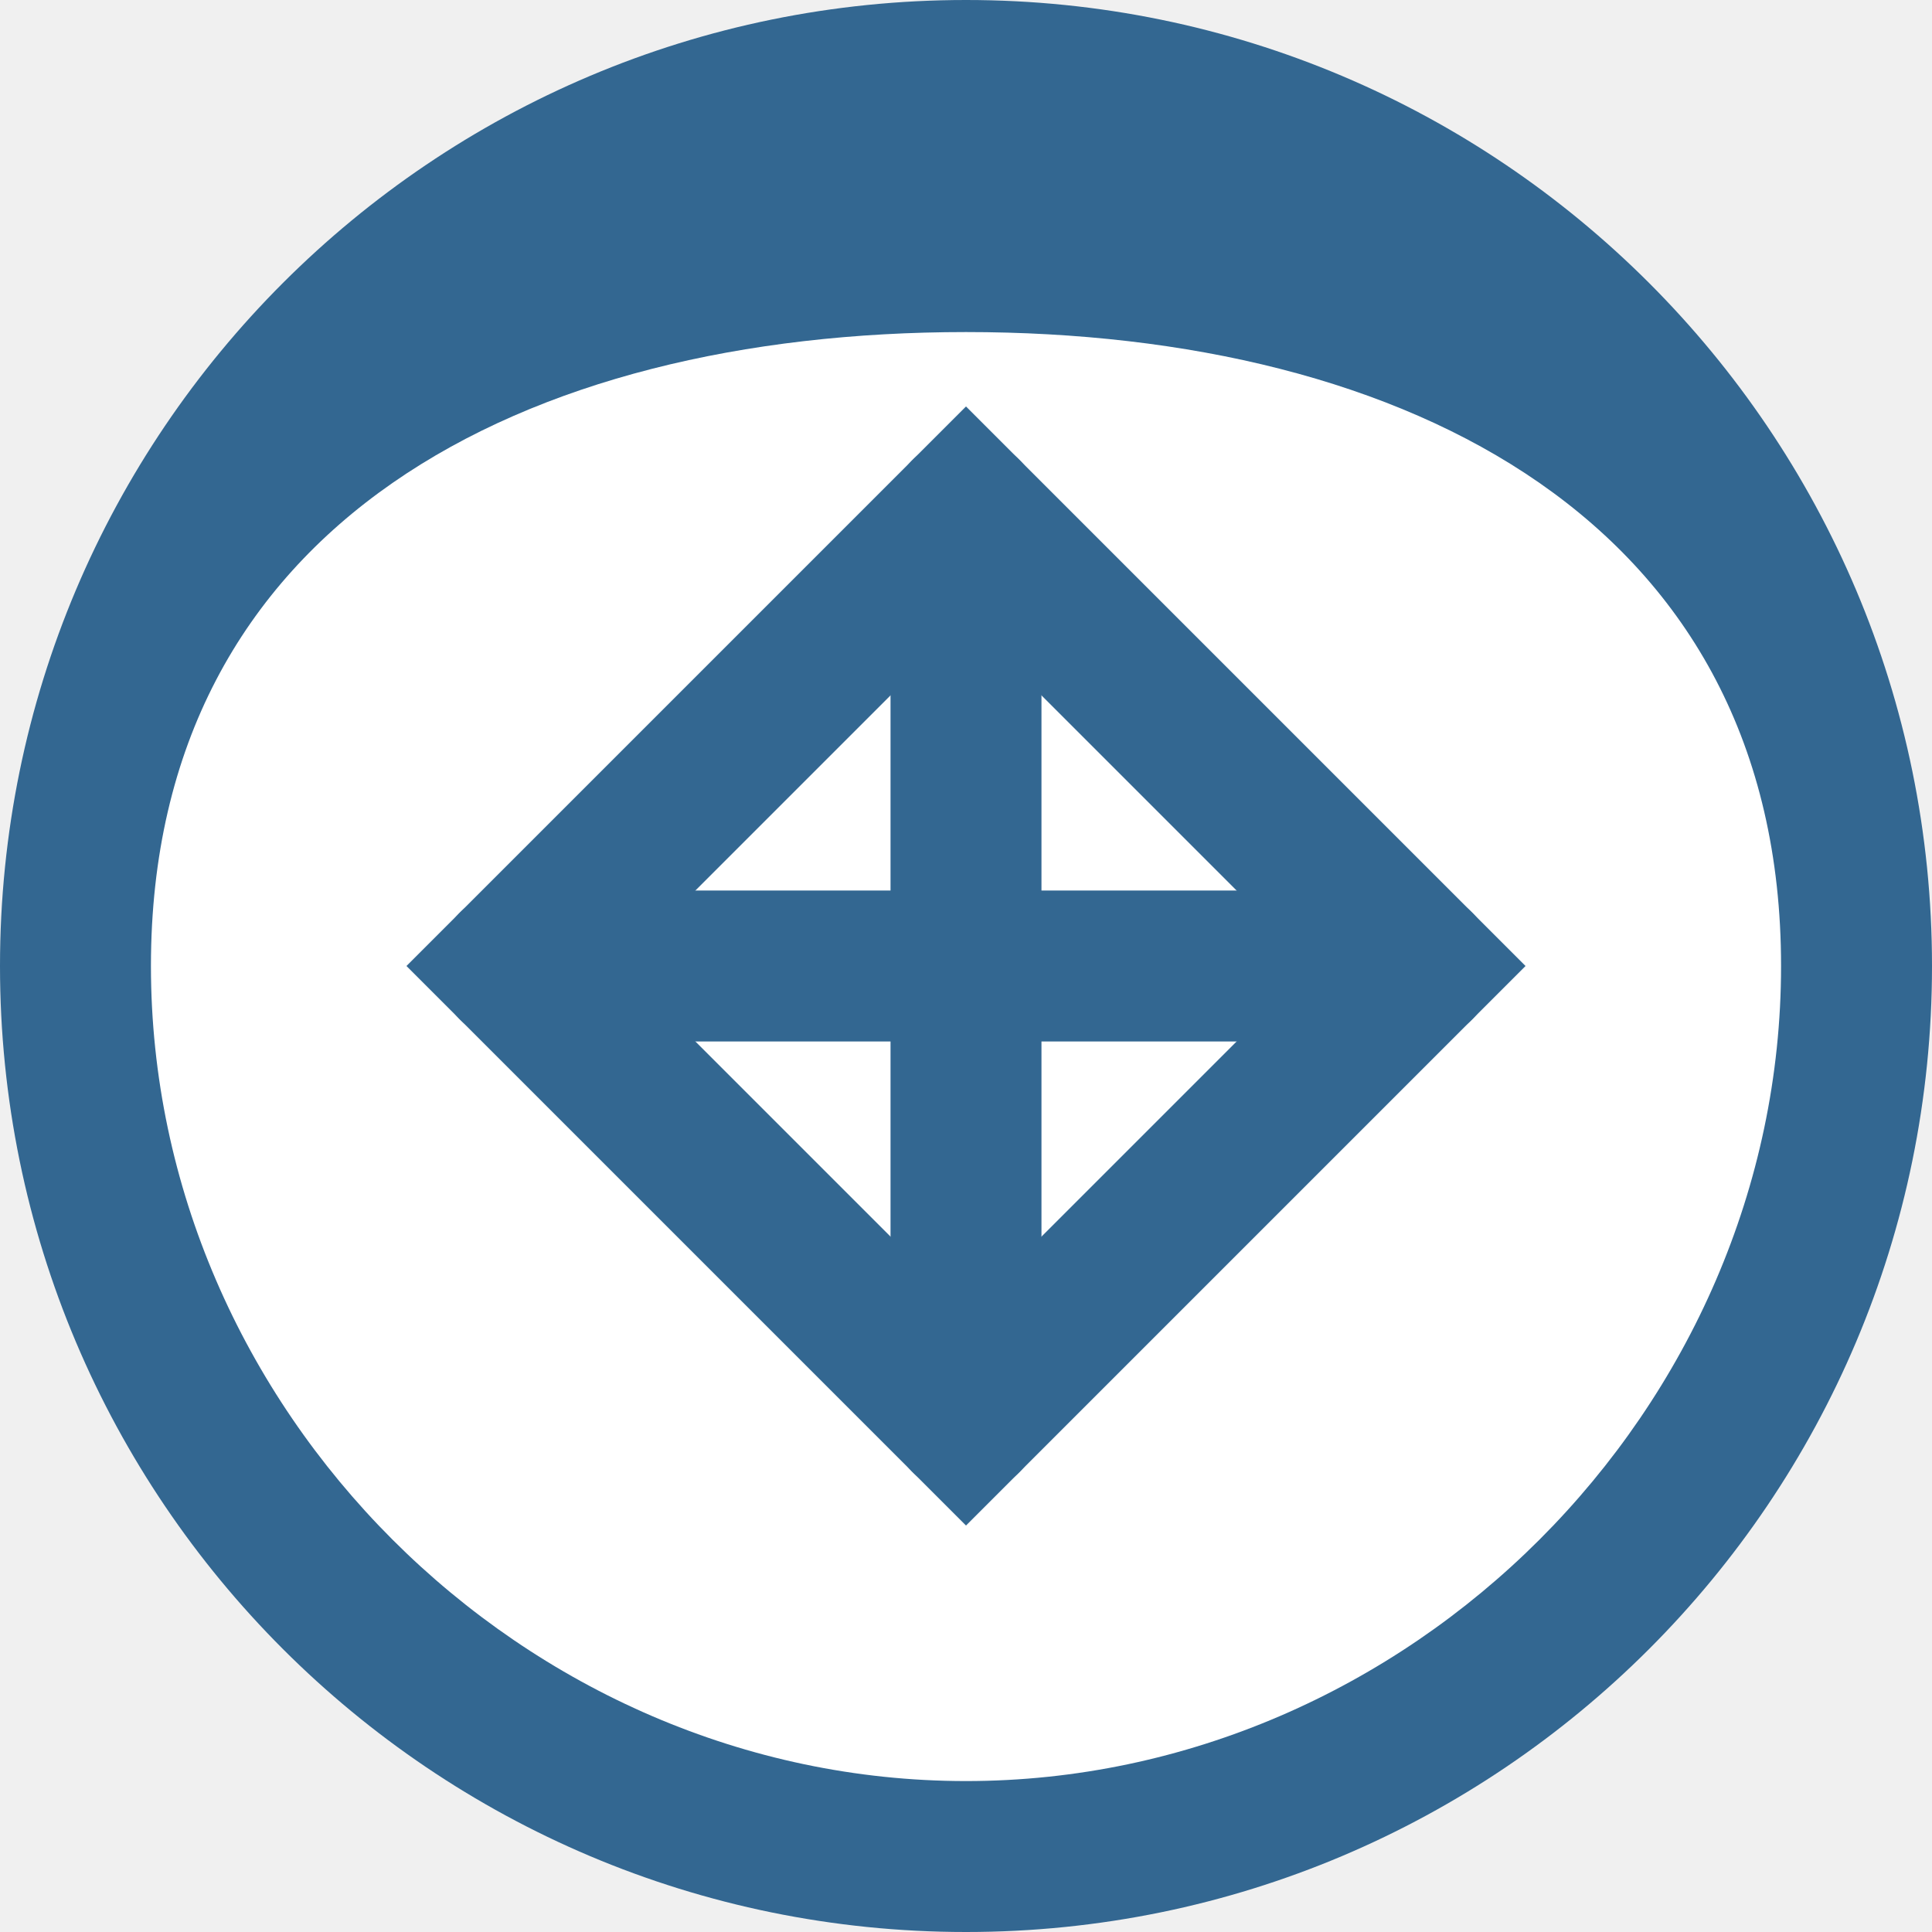
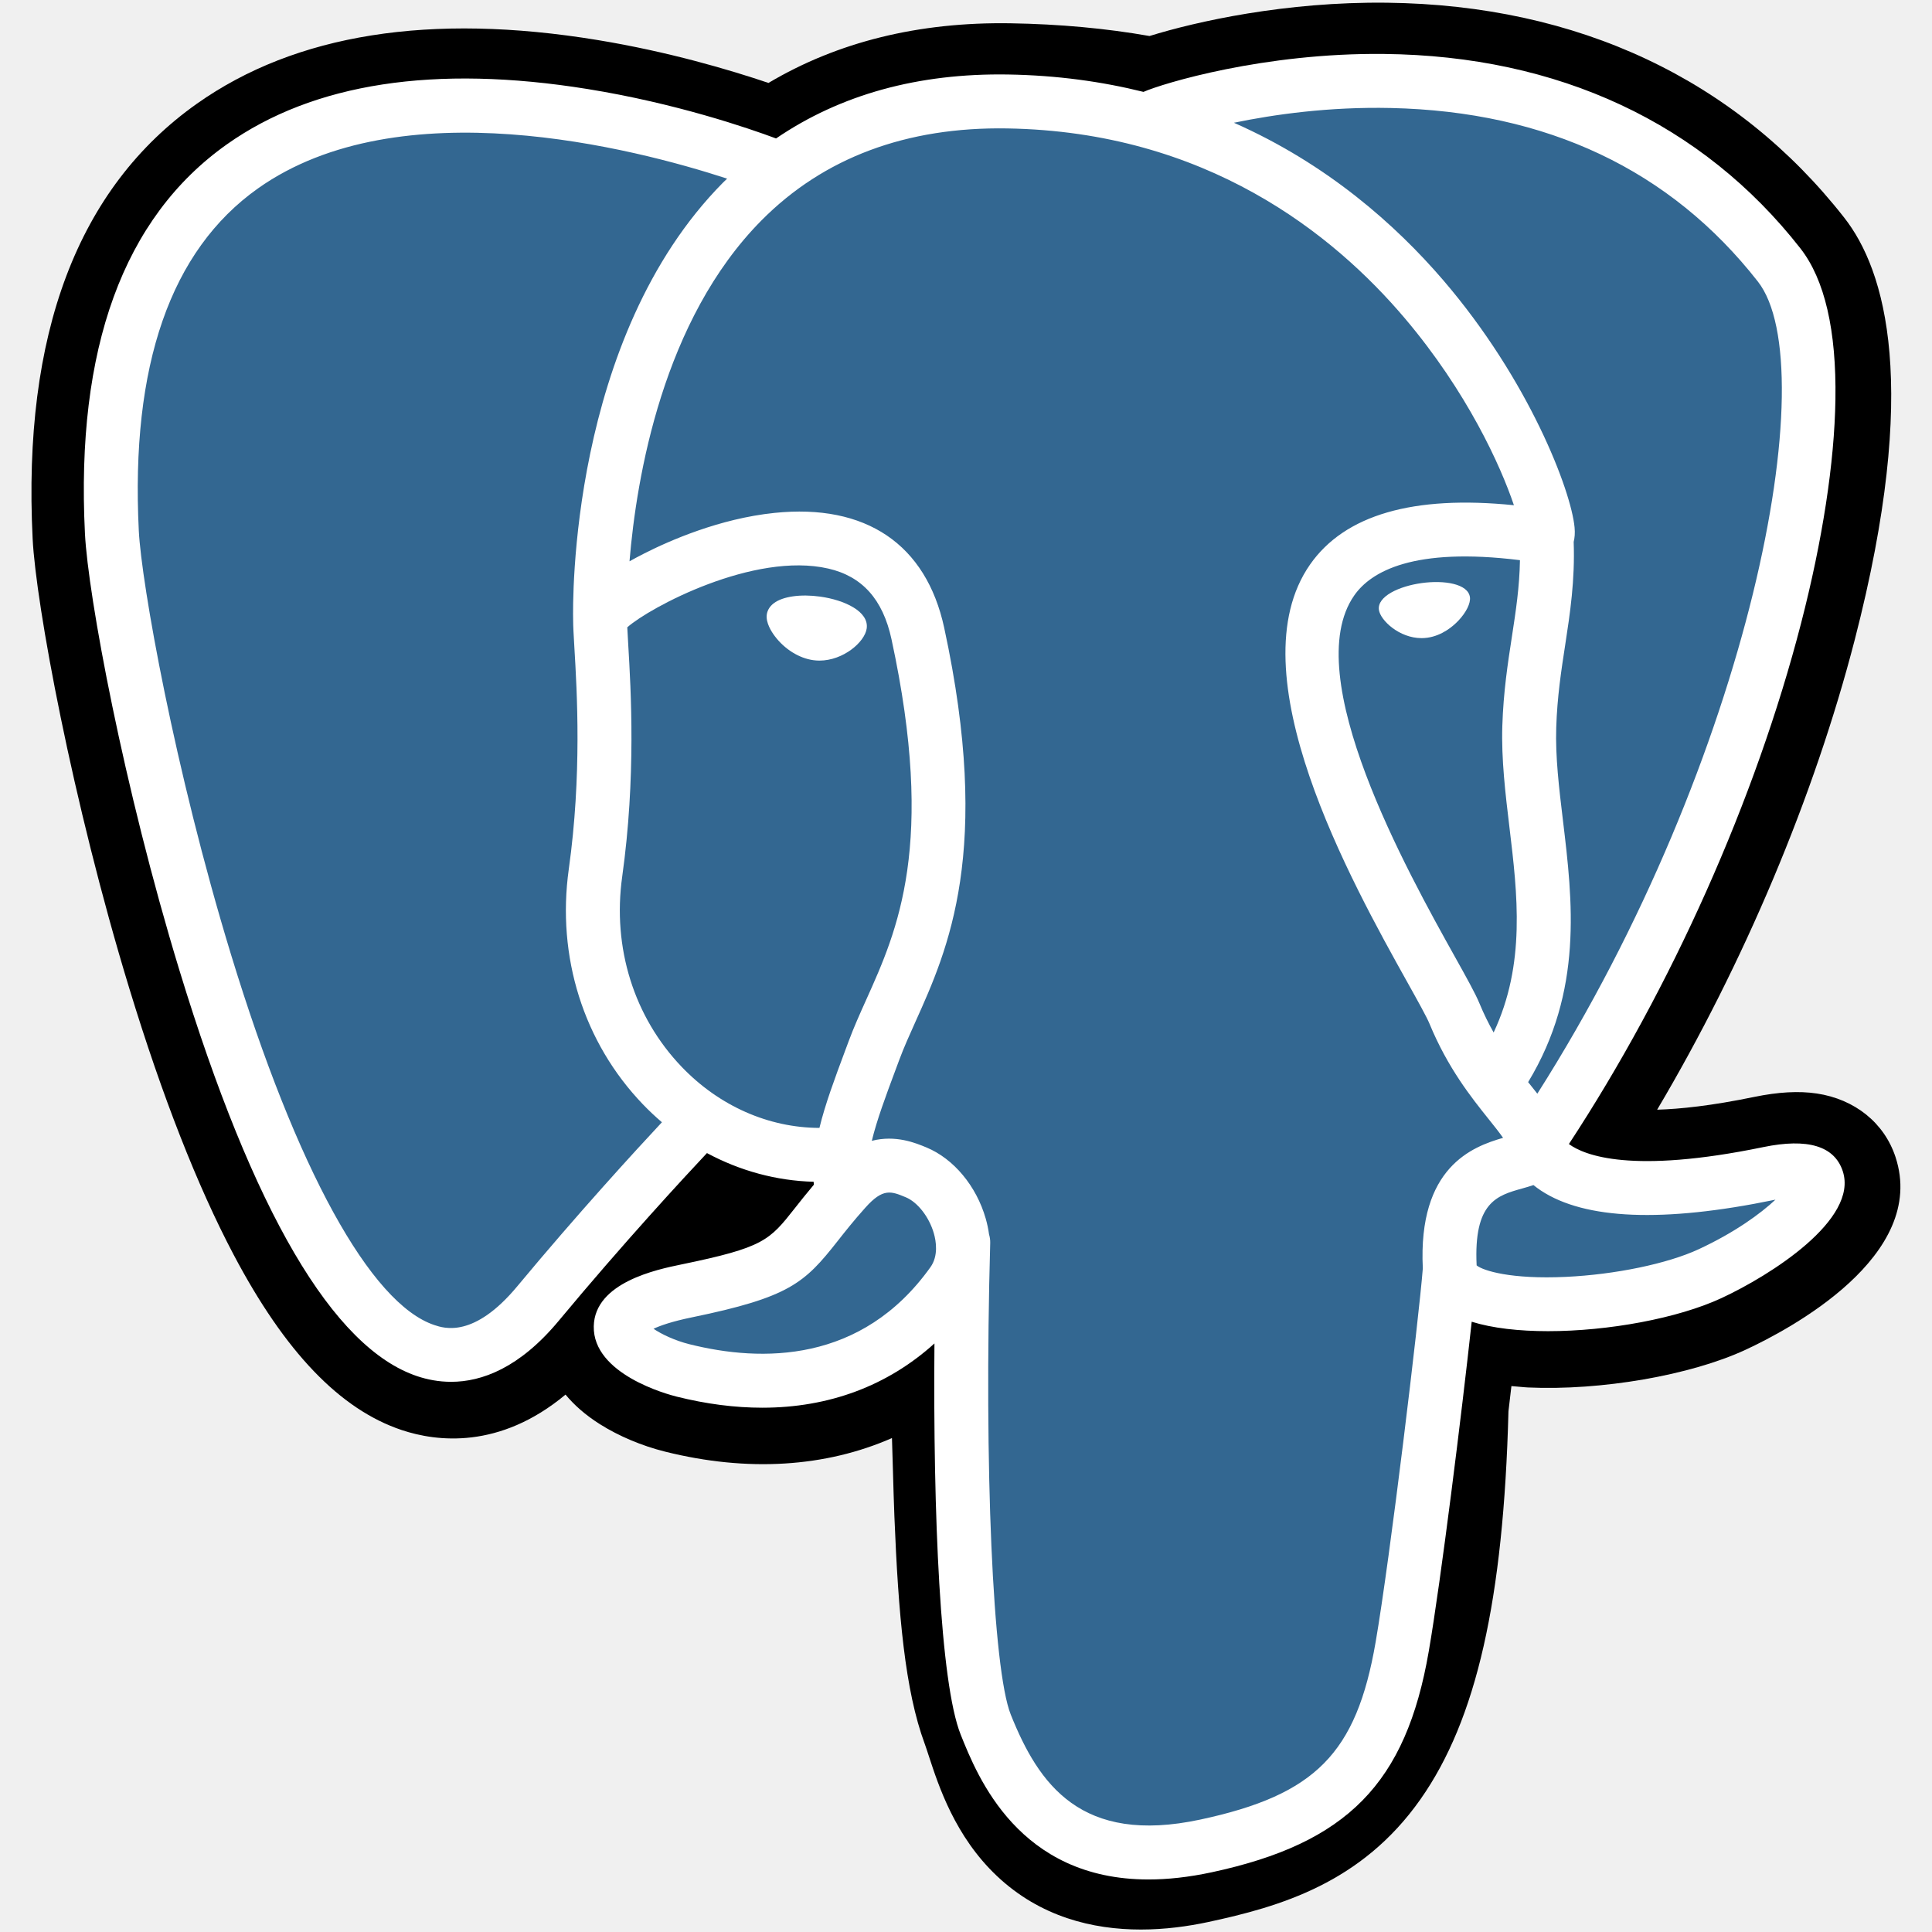
- <svg xmlns="http://www.w3.org/2000/svg" width="256px" height="256px" viewBox="0 0 256 256" version="1.1">
-   <g stroke="none" stroke-width="1" fill="none" fill-rule="evenodd">
-     <g transform="translate(0, 0)">
-       <path d="M128,0 C198.692,0 256,57.308 256,128 C256,198.692 198.692,256 128,256 C57.308,256 0,198.692 0,128 C0,57.308 57.308,0 128,0 Z" fill="#336791" />
-       <path d="M128,44 C69.333,44 20,69.333 20,128 C20,186.667 69.333,236 128,236 C186.667,236 236,186.667 236,128 C236,69.333 186.667,44 128,44 Z" fill="#FFFFFF" />
-       <path d="M128,68 L128,188" stroke="#336791" stroke-width="20" stroke-linecap="round" />
-       <path d="M68,128 L188,128" stroke="#336791" stroke-width="20" stroke-linecap="round" />
-       <path d="M128,68 L188,128 L128,188 L68,128 Z" stroke="#336791" stroke-width="20" fill="none" />
-     </g>
+ <svg xmlns="http://www.w3.org/2000/svg" width="800px" height="800px" viewBox="-4 0 264 264" version="1.1" preserveAspectRatio="xMidYMid">
+   <g>
+     <path d="M255.008,158.086 C253.473,153.437 249.452,150.199 244.252,149.422 C241.8,149.056 238.992,149.212 235.669,149.897 C229.877,151.092 225.58,151.547 222.444,151.635 C234.281,131.65 243.906,108.86 249.447,87.407 C258.406,52.718 253.619,36.915 248.024,29.767 C233.217,10.848 211.614,0.683 185.552,0.372 C171.649,0.202 159.444,2.947 153.077,4.921 C147.149,3.875 140.775,3.291 134.086,3.183 C121.55,2.983 110.473,5.716 101.008,11.333 C95.767,9.561 87.358,7.063 77.646,5.469 C54.804,1.719 36.394,4.641 22.928,14.154 C6.622,25.672 -0.937,45.684 0.461,73.634 C0.905,82.508 5.869,109.508 13.685,135.114 C18.177,149.832 22.967,162.054 27.922,171.444 C34.949,184.759 42.468,192.6 50.909,195.416 C55.64,196.992 64.236,198.096 73.277,190.567 C74.423,191.954 75.952,193.333 77.981,194.614 C80.558,196.239 83.709,197.567 86.856,198.354 C98.197,201.189 108.82,200.48 117.883,196.506 C117.939,198.118 117.982,199.658 118.018,200.988 C118.079,203.145 118.138,205.26 118.217,207.238 C118.754,220.612 119.664,231.011 122.36,238.287 C122.508,238.688 122.707,239.297 122.917,239.944 C124.262,244.062 126.511,250.956 132.233,256.355 C138.158,261.948 145.325,263.663 151.889,263.663 C155.181,263.663 158.322,263.231 161.077,262.641 C170.897,260.536 182.05,257.33 190.118,245.842 C197.746,234.982 201.454,218.625 202.125,192.851 C202.212,192.123 202.292,191.427 202.369,190.764 C202.422,190.316 202.475,189.859 202.529,189.402 L204.326,189.56 L204.789,189.591 C214.791,190.047 227.021,187.926 234.532,184.437 C240.467,181.683 259.486,171.642 255.008,158.086" fill="#000000">
+ 
+ </path>
+     <path d="M237.906,160.722 C208.166,166.857 206.121,156.788 206.121,156.788 C237.522,110.195 250.648,51.052 239.32,36.577 C208.417,-2.908 154.922,15.766 154.029,16.25 L153.742,16.302 C147.866,15.082 141.291,14.356 133.9,14.235 C120.444,14.014 110.236,17.763 102.49,23.637 C102.49,23.637 7.06,-15.677 11.499,73.081 C12.443,91.963 38.563,215.954 69.717,178.503 C81.104,164.808 92.106,153.229 92.106,153.229 C97.571,156.859 104.113,158.711 110.971,158.046 L111.504,157.594 C111.338,159.294 111.414,160.957 111.717,162.926 C103.691,171.893 106.05,173.467 90.006,176.77 C73.771,180.116 83.308,186.072 89.535,187.629 C97.084,189.517 114.548,192.191 126.348,175.672 L125.878,177.557 C129.022,180.076 131.23,193.94 130.86,206.509 C130.49,219.077 130.243,227.706 132.721,234.446 C135.199,241.186 137.668,256.351 158.76,251.832 C176.383,248.055 185.516,238.268 186.787,221.943 C187.688,210.336 189.729,212.052 189.857,201.675 L191.494,196.763 C193.381,181.03 191.794,175.954 202.651,178.315 L205.29,178.547 C213.282,178.91 223.741,177.261 229.88,174.408 C243.098,168.274 250.938,158.031 237.904,160.722 L237.906,160.722" fill="#336791">
+ 
+ </path>
+     <path d="M108.076,81.525 C105.397,81.152 102.969,81.497 101.741,82.427 C101.05,82.95 100.837,83.556 100.779,83.973 C100.625,85.078 101.4,86.3 101.875,86.93 C103.221,88.714 105.187,89.94 107.133,90.21 C107.415,90.249 107.696,90.268 107.975,90.268 C111.22,90.268 114.171,87.741 114.431,85.876 C114.756,83.54 111.365,81.983 108.076,81.525" fill="#FFFFFF">
+ 
+ </path>
+     <path d="M196.86,81.599 L196.86,81.599 C196.604,79.768 193.346,79.246 190.254,79.676 C187.166,80.106 184.172,81.5 184.422,83.335 C184.623,84.762 187.199,87.198 190.249,87.198 C190.507,87.198 190.767,87.181 191.029,87.144 C193.065,86.862 194.559,85.569 195.268,84.824 C196.35,83.688 196.975,82.422 196.86,81.599" fill="#FFFFFF">
+ 
+ </path>
+     <path d="M247.802,160.025 C246.668,156.596 243.018,155.493 236.954,156.745 C218.949,160.461 212.501,157.887 210.384,156.328 C224.379,135.007 235.892,109.236 242.103,85.191 C245.045,73.801 246.67,63.223 246.803,54.602 C246.95,45.138 245.338,38.184 242.014,33.936 C228.612,16.811 208.942,7.625 185.132,7.373 C168.763,7.189 154.933,11.378 152.252,12.556 C146.606,11.152 140.451,10.29 133.75,10.18 C121.462,9.981 110.84,12.923 102.046,18.919 C98.226,17.498 88.354,14.109 76.281,12.164 C55.409,8.803 38.823,11.35 26.987,19.735 C12.864,29.741 6.344,47.627 7.607,72.894 C8.032,81.396 12.876,107.548 20.52,132.593 C30.582,165.557 41.519,184.218 53.028,188.057 C54.375,188.506 55.929,188.82 57.641,188.82 C61.839,188.82 66.986,186.928 72.341,180.49 C81.236,169.789 89.541,160.822 92.602,157.564 C97.126,159.992 102.096,161.348 107.179,161.484 C107.188,161.617 107.202,161.75 107.214,161.882 C106.194,163.092 105.357,164.152 104.644,165.057 C101.122,169.528 100.389,170.459 89.052,172.793 C85.827,173.459 77.261,175.224 77.136,181.228 C77,187.788 87.261,190.543 88.43,190.835 C92.504,191.855 96.429,192.358 100.172,192.358 C109.275,192.357 117.286,189.366 123.688,183.577 C123.491,206.963 124.466,230.007 127.274,237.028 C129.573,242.776 135.192,256.823 152.938,256.822 C155.542,256.822 158.408,256.519 161.561,255.843 C180.082,251.872 188.125,243.687 191.236,225.64 C192.901,215.995 195.758,192.964 197.102,180.61 C199.938,181.495 203.589,181.9 207.536,181.899 C215.768,181.899 225.267,180.15 231.224,177.385 C237.916,174.277 249.992,166.651 247.802,160.025 L247.802,160.025 Z M203.696,76.545 C203.635,80.192 203.133,83.503 202.601,86.959 C202.028,90.676 201.436,94.519 201.287,99.184 C201.14,103.724 201.707,108.445 202.255,113.009 C203.363,122.228 204.5,131.721 200.099,141.087 C199.415,139.872 198.754,138.546 198.149,137.078 C197.602,135.752 196.414,133.622 194.77,130.674 C188.37,119.198 173.385,92.324 181.056,81.358 C183.341,78.094 189.14,74.738 203.696,76.545 L203.696,76.545 Z M186.052,14.758 C207.386,15.229 224.261,23.21 236.21,38.478 C245.374,50.189 235.283,103.476 206.07,149.447 C205.781,149.08 205.488,148.71 205.184,148.33 C205.063,148.178 204.939,148.024 204.814,147.868 C212.363,135.401 210.887,123.066 209.573,112.13 C209.033,107.642 208.524,103.403 208.653,99.421 C208.787,95.2 209.345,91.581 209.885,88.081 C210.548,83.768 211.223,79.305 211.037,74.044 C211.176,73.492 211.232,72.84 211.159,72.066 C210.684,67.021 204.924,51.922 193.184,38.255 C186.762,30.781 177.397,22.416 164.61,16.774 C170.11,15.634 177.631,14.571 186.052,14.758 L186.052,14.758 Z M66.674,175.778 C60.774,182.872 56.7,181.512 55.36,181.066 C46.629,178.154 36.5,159.702 27.569,130.442 C19.841,105.124 15.325,79.665 14.967,72.526 C13.839,49.948 19.312,34.213 31.235,25.757 C50.639,11.997 82.541,20.233 95.36,24.41 C95.176,24.592 94.984,24.762 94.802,24.947 C73.766,46.191 74.265,82.488 74.317,84.706 C74.315,85.562 74.387,86.774 74.485,88.441 C74.847,94.546 75.521,105.908 73.721,118.775 C72.049,130.732 75.735,142.435 83.832,150.884 C84.67,151.758 85.545,152.58 86.449,153.352 C82.845,157.212 75.012,165.748 66.674,175.778 L66.674,175.778 Z M89.153,145.785 C82.627,138.975 79.663,129.503 81.02,119.796 C82.92,106.203 82.219,94.365 81.842,88.005 C81.789,87.115 81.743,86.335 81.715,85.72 C84.788,82.995 99.029,75.365 109.184,77.692 C113.819,78.753 116.643,81.909 117.817,87.337 C123.893,115.44 118.621,127.153 114.385,136.566 C113.512,138.505 112.687,140.338 111.983,142.234 L111.437,143.7 C110.055,147.406 108.769,150.852 107.972,154.124 C101.034,154.103 94.285,151.14 89.153,145.785 L89.153,145.785 Z M90.218,183.685 C88.192,183.179 86.37,182.3 85.301,181.571 C86.194,181.15 87.783,180.579 90.539,180.012 C103.876,177.266 105.936,175.328 110.434,169.617 C111.465,168.308 112.634,166.823 114.253,165.015 C114.253,165.014 114.254,165.014 114.255,165.013 C116.666,162.313 117.769,162.771 119.769,163.601 C121.39,164.272 122.969,166.303 123.609,168.539 C123.912,169.595 124.252,171.6 123.139,173.159 C113.743,186.315 100.051,186.146 90.218,183.685 L90.218,183.685 Z M160.017,248.637 C143.701,252.133 137.924,243.808 134.117,234.291 C131.66,228.147 130.452,200.44 131.309,169.844 C131.32,169.437 131.262,169.043 131.15,168.674 C131.052,167.96 130.902,167.238 130.694,166.512 C129.42,162.06 126.315,158.336 122.59,156.792 C121.11,156.179 118.394,155.054 115.13,155.889 C115.826,153.021 117.033,149.782 118.342,146.275 L118.891,144.8 C119.509,143.137 120.285,141.414 121.105,139.59 C125.538,129.742 131.609,116.253 125.02,85.78 C122.552,74.366 114.31,68.792 101.816,70.087 C94.325,70.862 87.473,73.884 84.055,75.617 C83.32,75.989 82.648,76.349 82.02,76.699 C82.974,65.199 86.578,43.707 100.061,30.11 C108.549,21.549 119.854,17.321 133.628,17.549 C160.769,17.993 178.172,31.921 187.994,43.528 C196.458,53.529 201.041,63.604 202.87,69.037 C189.115,67.639 179.76,70.354 175.018,77.134 C164.701,91.882 180.662,120.506 188.333,134.263 C189.74,136.784 190.954,138.963 191.336,139.889 C193.834,145.943 197.068,149.985 199.429,152.935 C200.153,153.839 200.855,154.716 201.389,155.482 C197.223,156.683 189.74,159.458 190.422,173.329 C189.872,180.289 185.961,212.875 183.974,224.388 C181.351,239.598 175.754,245.263 160.017,248.637 L160.017,248.637 Z M228.121,170.701 C223.861,172.678 216.732,174.162 209.96,174.48 C202.479,174.83 198.672,173.642 197.776,172.911 C197.355,164.267 200.573,163.364 203.978,162.408 C204.513,162.257 205.035,162.111 205.539,161.935 C205.852,162.19 206.195,162.443 206.571,162.691 C212.583,166.659 223.306,167.087 238.445,163.962 C238.5,163.951 238.556,163.94 238.611,163.929 C236.569,165.838 233.075,168.4 228.121,170.701 L228.121,170.701 Z" fill="#FFFFFF">
+ 
+ </path>
  </g>
</svg>
